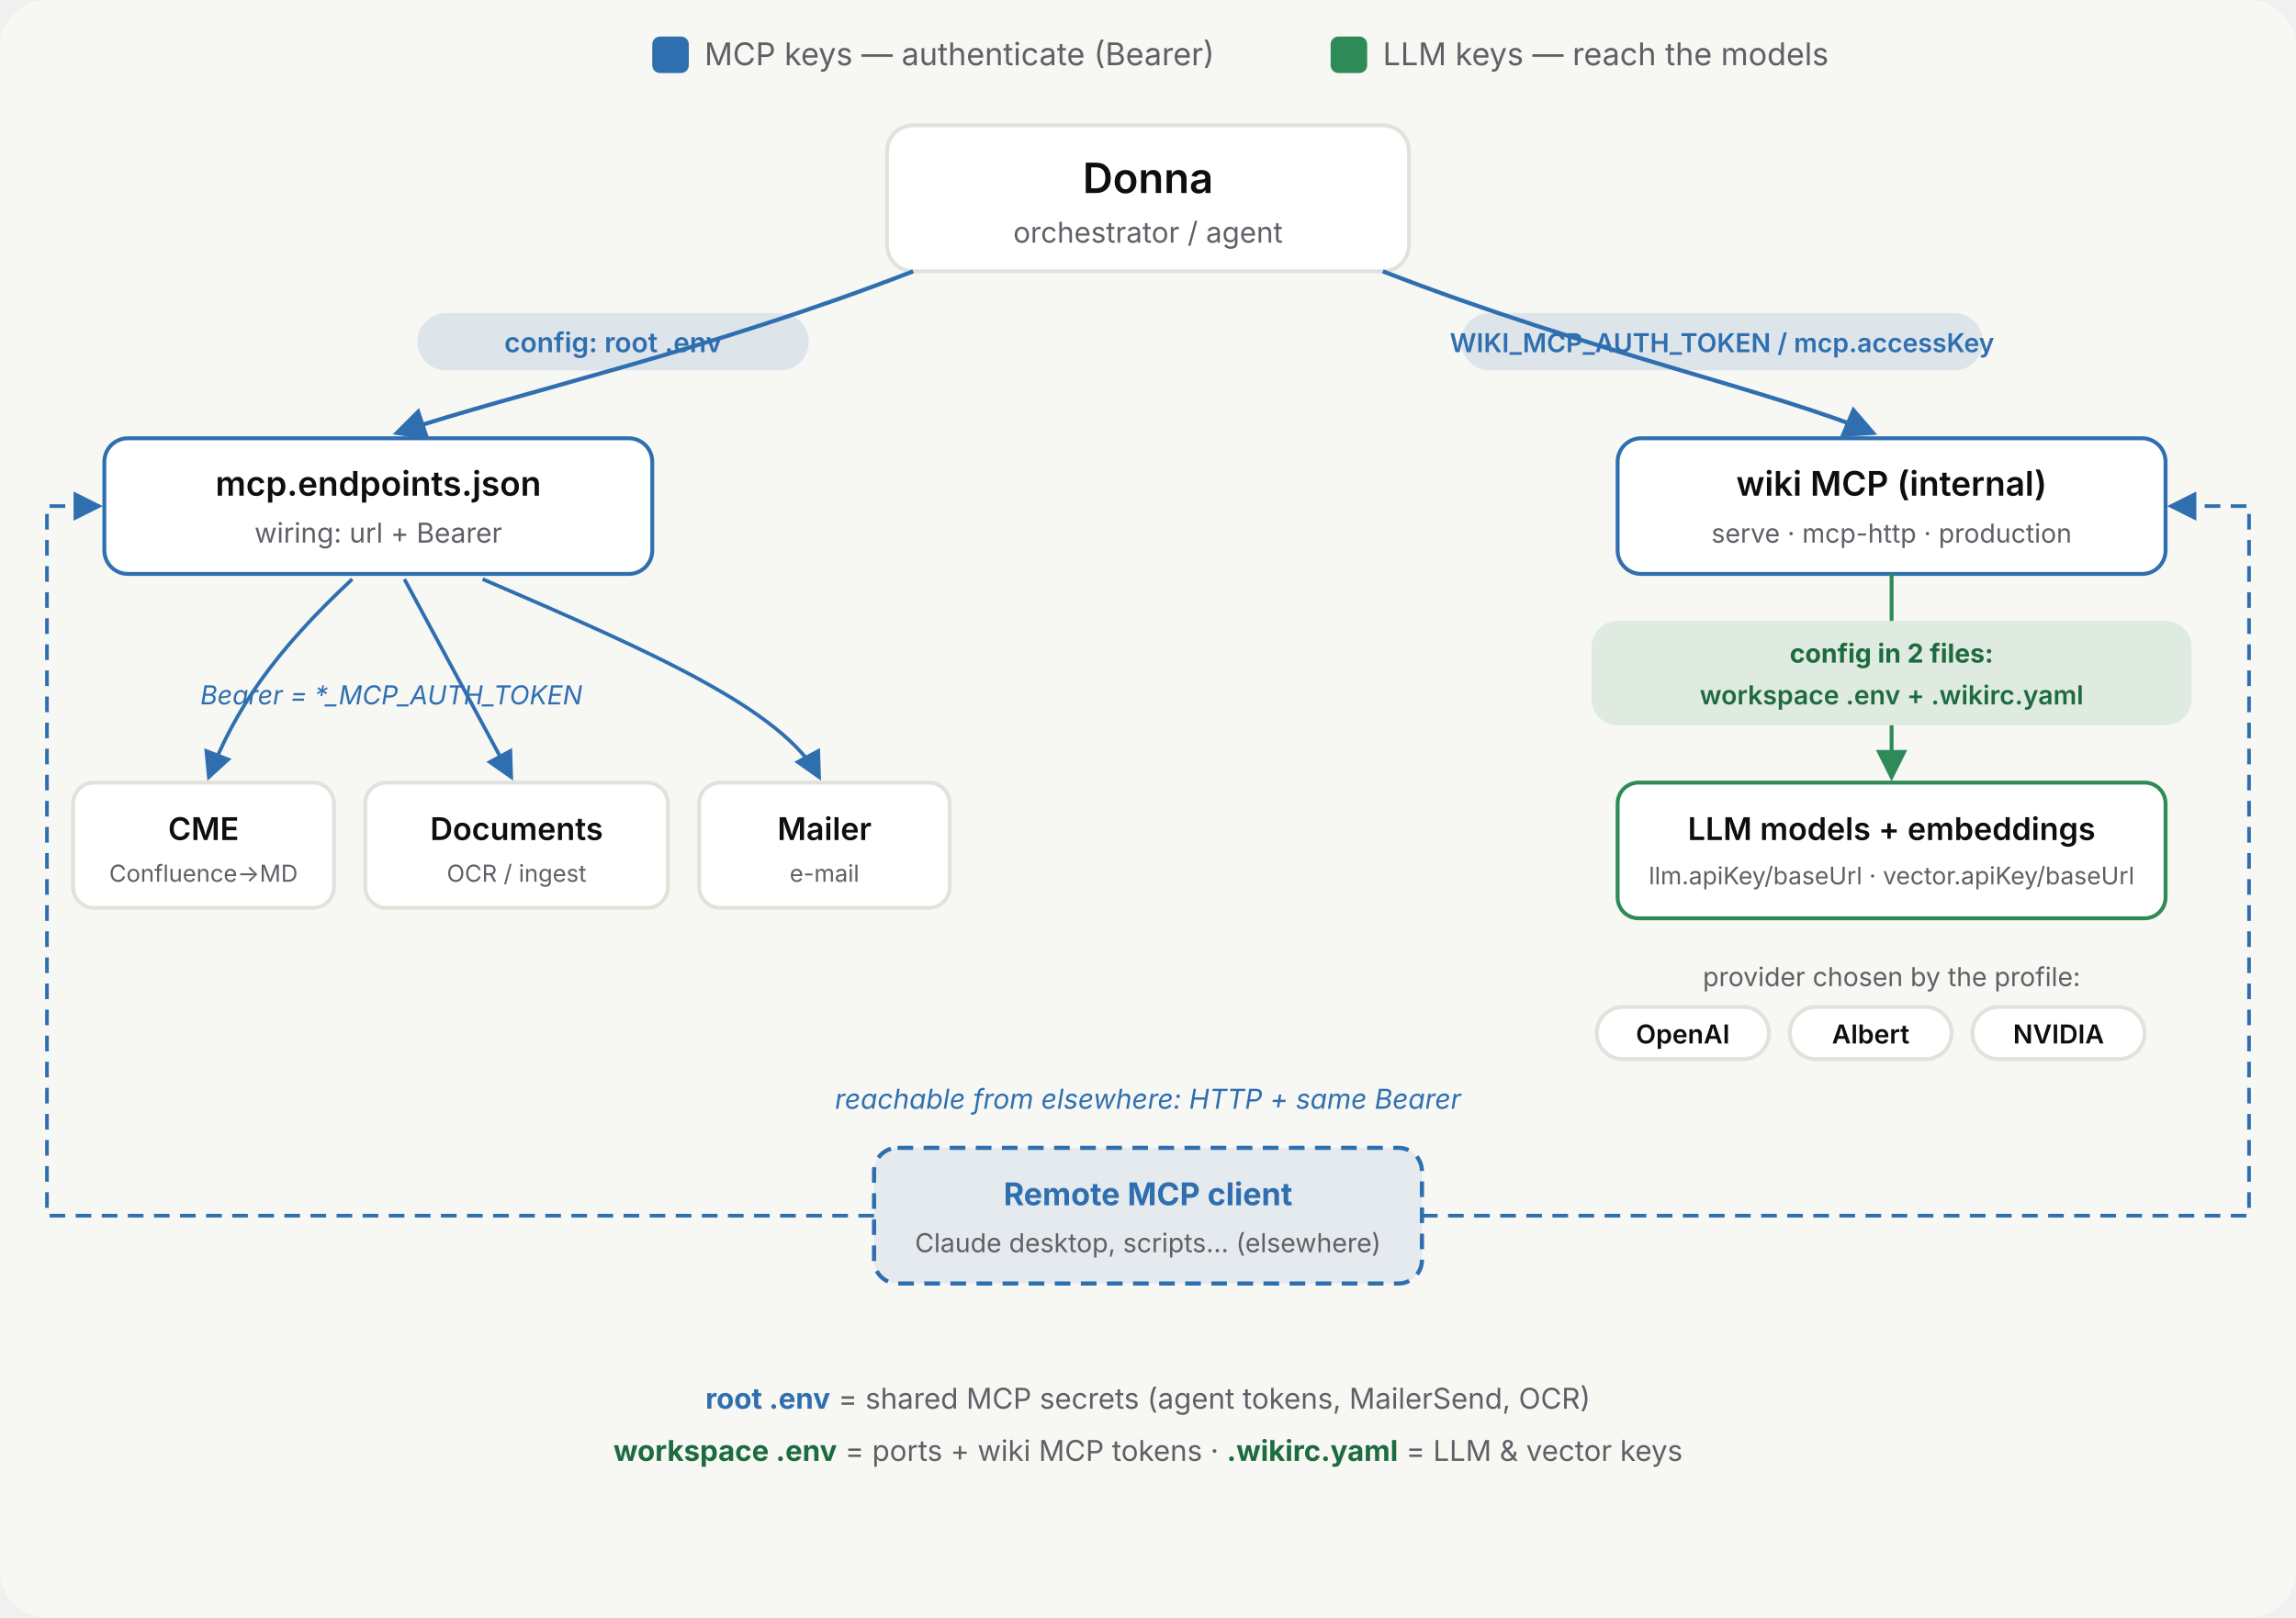
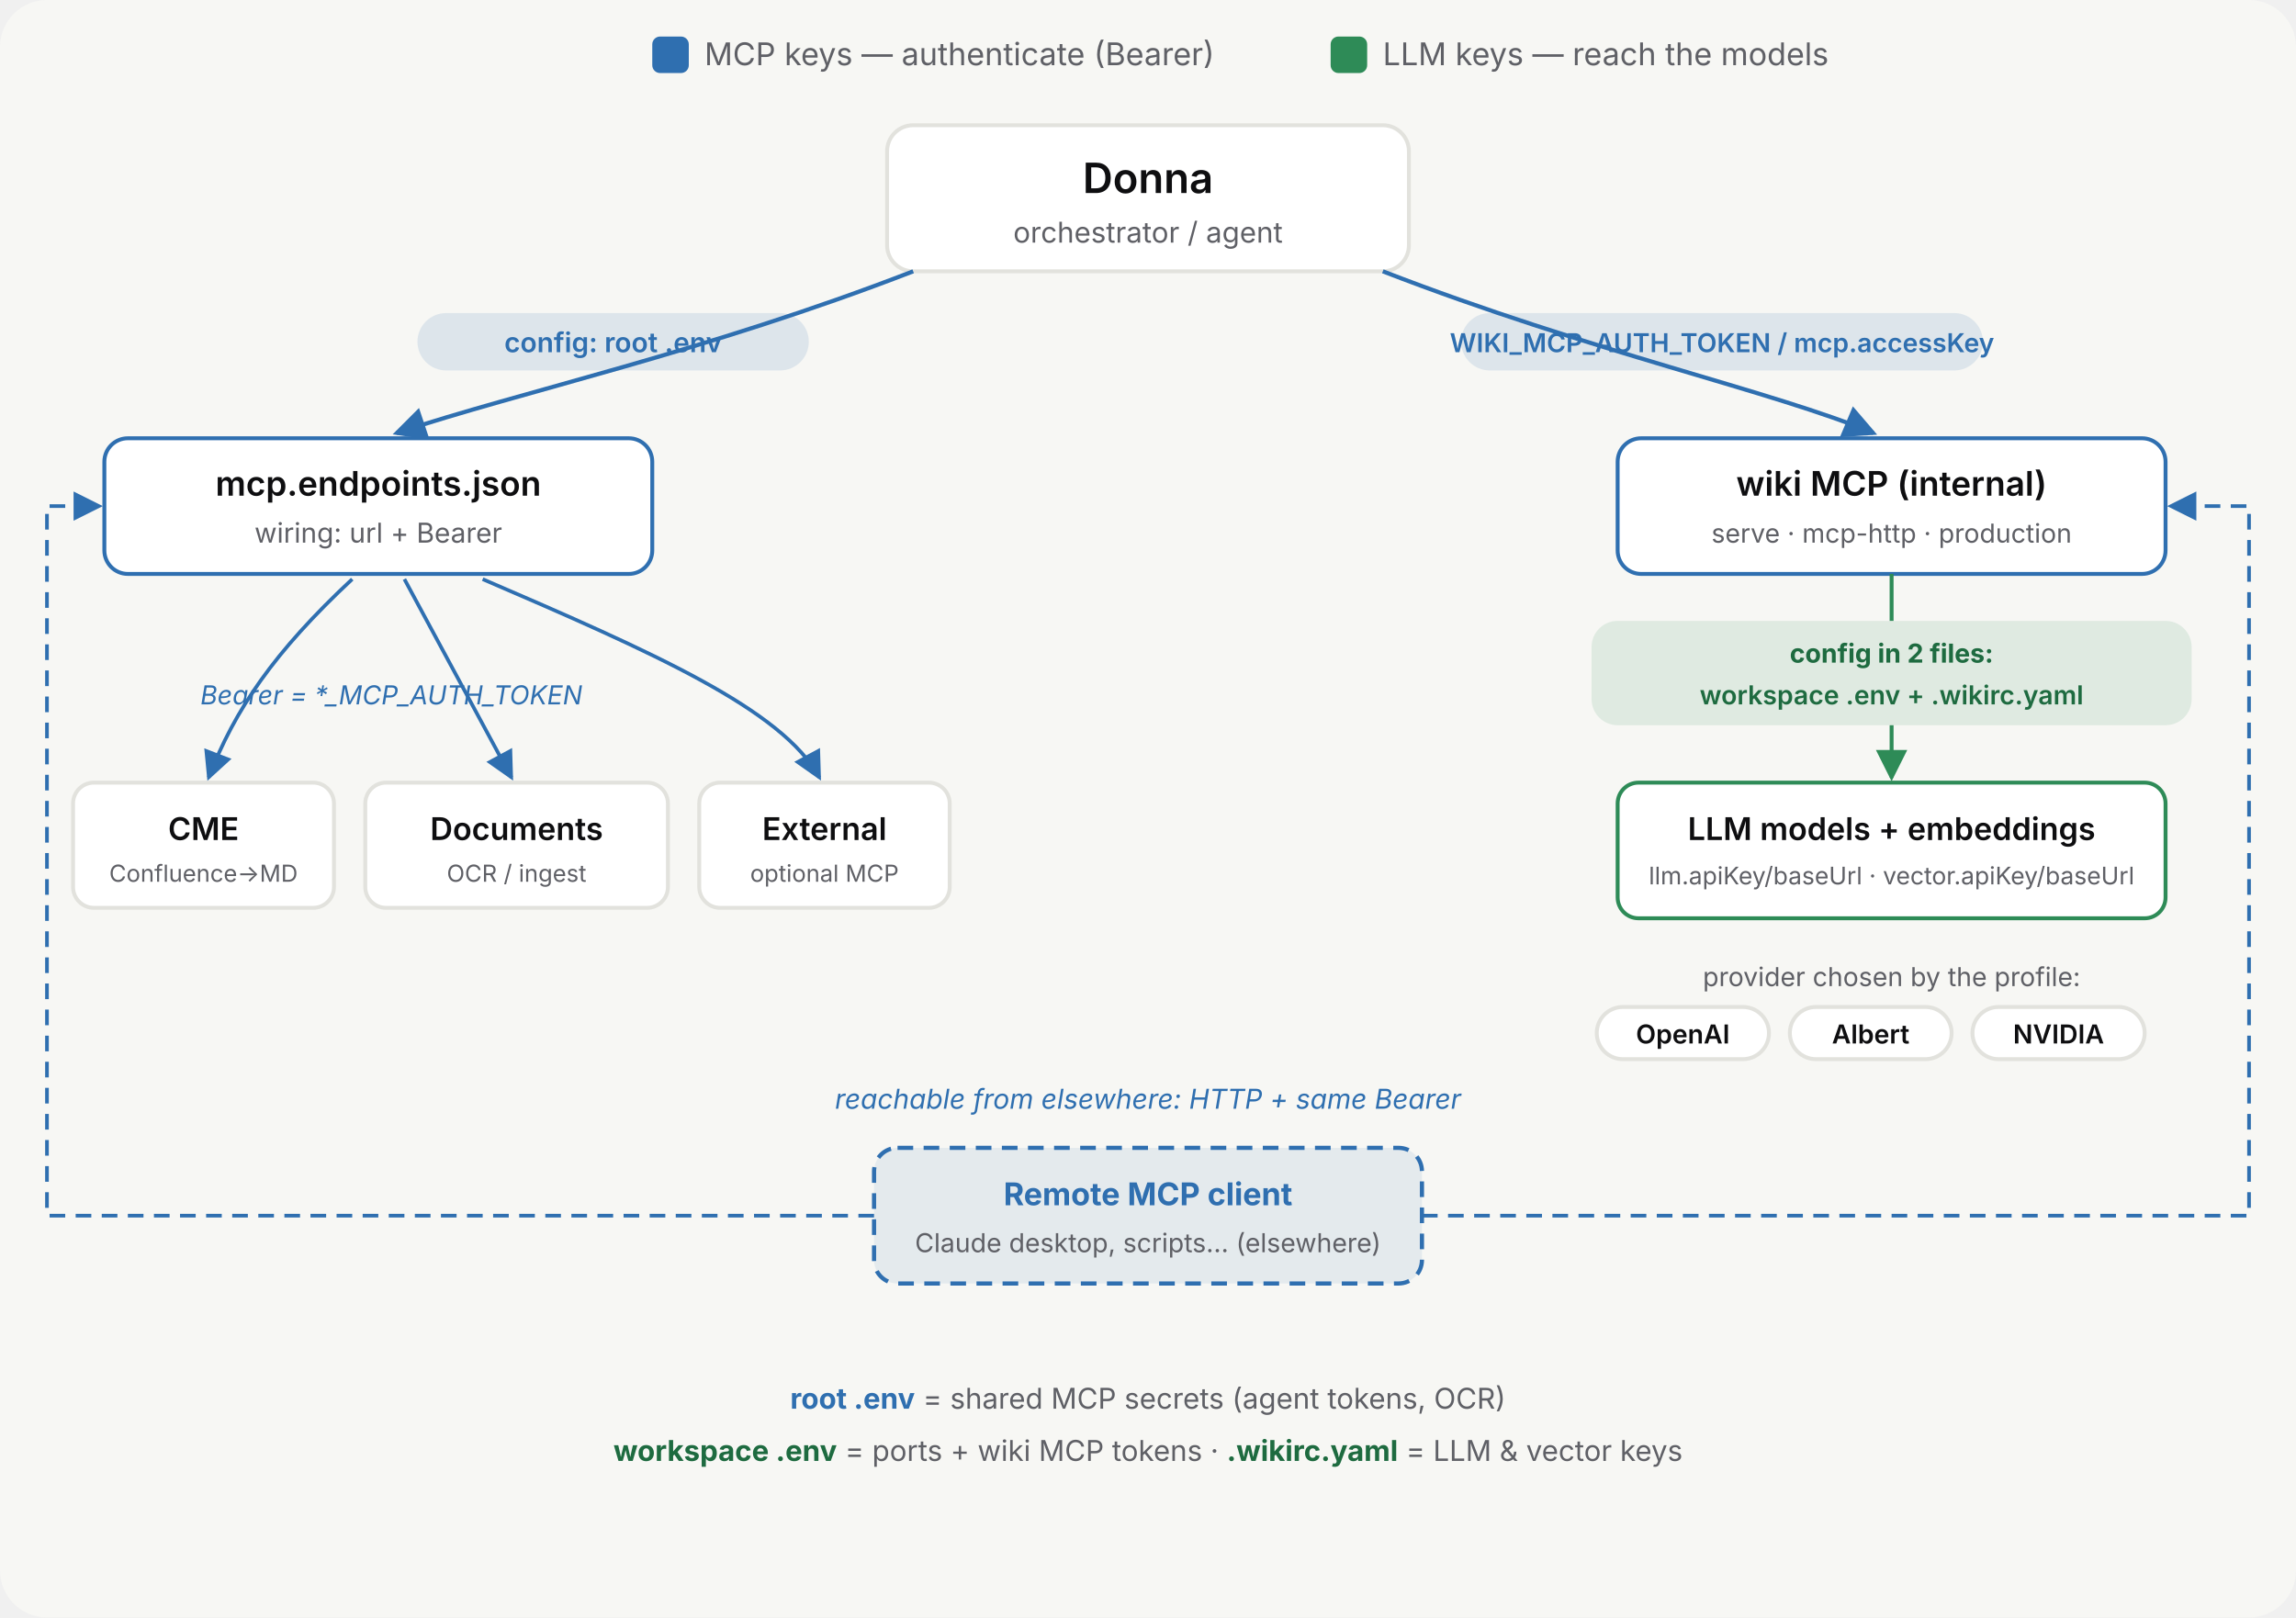
<svg xmlns="http://www.w3.org/2000/svg" viewBox="0 0 880 620" font-family="-apple-system, BlinkMacSystemFont, 'Segoe UI', system-ui, sans-serif" role="img">
  <style>
.box  { fill:#ffffff; stroke:#e2e2dd; stroke-width:1.5; }
.t    { fill:#0e0e10; font-weight:600; }
.s    { fill:#5f6066; font-weight:400; }
.mcp  { stroke:#2f6fb0; }
.llm  { stroke:#2e8b57; }
.mcpt { fill:#2f6fb0; }
.llmt { fill:#1e6b40; }
</style>
  <defs>
    <marker id="aMcp" markerWidth="9" markerHeight="9" refX="7" refY="4" orient="auto">
      <path d="M0,0 L8,4 L0,8 Z" fill="#2f6fb0" />
    </marker>
    <marker id="aLlm" markerWidth="9" markerHeight="9" refX="7" refY="4" orient="auto">
      <path d="M0,0 L8,4 L0,8 Z" fill="#2e8b57" />
    </marker>
  </defs>
  <rect x="0" y="0" width="880" height="620" rx="18" fill="#f7f7f4" />
  <rect x="250" y="14" width="14" height="14" rx="3" fill="#2f6fb0" />
  <text x="270" y="25" class="s" font-size="12">MCP keys — authenticate (Bearer)</text>
  <rect x="510" y="14" width="14" height="14" rx="3" fill="#2e8b57" />
  <text x="530" y="25" class="s" font-size="12">LLM keys — reach the models</text>
  <rect x="340" y="48" width="200" height="56" rx="10" class="box" stroke="#0e0e10" stroke-width="2" />
  <text x="440" y="74" text-anchor="middle" class="t" font-size="16" font-weight="700">Donna</text>
  <text x="440" y="93" text-anchor="middle" class="s" font-size="11">orchestrator / agent</text>
  <rect x="40" y="168" width="210" height="52" rx="9" class="box mcp" stroke-width="1.6" />
  <text x="145" y="190" text-anchor="middle" class="t" font-size="13">mcp.endpoints.json</text>
  <text x="145" y="208" text-anchor="middle" class="s" font-size="10.5">wiring: url + Bearer</text>
  <path d="M350,104 C270,135 200,150 152,166" class="mcp" fill="none" stroke-width="1.6" marker-end="url(#aMcp)" />
  <rect x="160" y="120" width="150" height="22" rx="11" fill="#2f6fb0" opacity="0.13" />
  <text x="235" y="135" text-anchor="middle" class="mcpt" font-size="10.5" font-weight="600">config: root .env</text>
  <rect x="28" y="300" width="100" height="48" rx="8" class="box" />
  <text x="78" y="322" text-anchor="middle" class="t" font-size="12">CME</text>
  <text x="78" y="338" text-anchor="middle" class="s" font-size="9">Confluence→MD</text>
  <rect x="140" y="300" width="116" height="48" rx="8" class="box" />
  <text x="198" y="322" text-anchor="middle" class="t" font-size="12">Documents</text>
  <text x="198" y="338" text-anchor="middle" class="s" font-size="9">OCR / ingest</text>
  <rect x="268" y="300" width="96" height="48" rx="8" class="box" />
-   <text x="316" y="322" text-anchor="middle" class="t" font-size="12">Mailer</text>
-   <text x="316" y="338" text-anchor="middle" class="s" font-size="9">e-mail</text>
+   <text x="316" y="322" text-anchor="middle" class="t" font-size="12">External</text>
+   <text x="316" y="338" text-anchor="middle" class="s" font-size="9">optional MCP</text>
  <path d="M135,222 C105,250 90,272 80,298" class="mcp" fill="none" stroke-width="1.4" marker-end="url(#aMcp)" />
  <path d="M155,222 L196,298" class="mcp" fill="none" stroke-width="1.4" marker-end="url(#aMcp)" />
  <path d="M185,222 C250,250 300,272 314,298" class="mcp" fill="none" stroke-width="1.4" marker-end="url(#aMcp)" />
  <text x="150" y="270" text-anchor="middle" class="mcpt" font-size="10" font-style="italic">Bearer = *_MCP_AUTH_TOKEN</text>
  <rect x="620" y="168" width="210" height="52" rx="9" class="box mcp" stroke-width="1.6" />
  <text x="725" y="190" text-anchor="middle" class="t" font-size="13">wiki MCP (internal)</text>
  <text x="725" y="208" text-anchor="middle" class="s" font-size="10">serve · mcp-http · production</text>
  <path d="M530,104 C610,135 680,150 718,166" class="mcp" fill="none" stroke-width="1.6" marker-end="url(#aMcp)" />
  <rect x="560" y="120" width="200" height="22" rx="11" fill="#2f6fb0" opacity="0.13" />
  <text x="660" y="135" text-anchor="middle" class="mcpt" font-size="10" font-weight="600">WIKI_MCP_AUTH_TOKEN / mcp.accessKey</text>
  <path d="M725,220 L725,238" class="llm" fill="none" stroke-width="1.5" />
  <rect x="610" y="238" width="230" height="40" rx="10" fill="#2e8b57" opacity="0.12" />
  <text x="725" y="254" text-anchor="middle" class="llmt" font-size="10" font-weight="700">config in 2 files:</text>
  <text x="725" y="270" text-anchor="middle" class="llmt" font-size="10" font-weight="600">workspace .env  +  .wikirc.yaml</text>
  <path d="M725,278 L725,298" class="llm" fill="none" stroke-width="1.5" marker-end="url(#aLlm)" />
  <rect x="620" y="300" width="210" height="52" rx="8" class="box llm" stroke-width="1.5" />
  <text x="725" y="322" text-anchor="middle" class="t" font-size="12">LLM models + embeddings</text>
  <text x="725" y="339" text-anchor="middle" class="s" font-size="9.3">llm.apiKey/baseUrl · vector.apiKey/baseUrl</text>
  <text x="725" y="378" text-anchor="middle" class="s" font-size="10">provider chosen by the profile:</text>
  <rect x="612" y="386" width="66" height="20" rx="10" class="box" stroke="#d9d9d4" />
  <text x="645" y="400" text-anchor="middle" class="t" font-size="10">OpenAI</text>
  <rect x="686" y="386" width="62" height="20" rx="10" class="box" stroke="#d9d9d4" />
  <text x="717" y="400" text-anchor="middle" class="t" font-size="10">Albert</text>
  <rect x="756" y="386" width="66" height="20" rx="10" class="box" stroke="#d9d9d4" />
  <text x="789" y="400" text-anchor="middle" class="t" font-size="10">NVIDIA</text>
  <rect x="335" y="440" width="210" height="52" rx="9" fill="#2f6fb0" opacity="0.10" />
  <rect x="335" y="440" width="210" height="52" rx="9" fill="none" class="mcp" stroke-width="1.6" stroke-dasharray="6 4" />
  <text x="440" y="462" text-anchor="middle" class="mcpt" font-size="12" font-weight="700">Remote MCP client</text>
  <text x="440" y="480" text-anchor="middle" class="s" font-size="10">Claude desktop, scripts… (elsewhere)</text>
  <text x="440" y="425" text-anchor="middle" class="mcpt" font-size="10.5" font-style="italic">reachable from elsewhere: HTTP + same Bearer</text>
  <path d="M335,466 L18,466 L18,194 L38,194" class="mcp" fill="none" stroke-width="1.4" stroke-dasharray="6 4" marker-end="url(#aMcp)" />
  <path d="M545,466 L862,466 L862,194 L832,194" class="mcp" fill="none" stroke-width="1.4" stroke-dasharray="6 4" marker-end="url(#aMcp)" />
  <text x="440" y="540" text-anchor="middle" class="s" font-size="11">
-     <tspan class="mcpt" font-weight="700">root .env</tspan> = shared MCP secrets (agent tokens, MailerSend, OCR)</text>
+     <tspan class="mcpt" font-weight="700">root .env</tspan> = shared MCP secrets (agent tokens, OCR)</text>
  <text x="440" y="560" text-anchor="middle" class="s" font-size="11">
    <tspan class="llmt" font-weight="700">workspace .env</tspan> = ports + wiki MCP tokens  ·  <tspan class="llmt" font-weight="700">.wikirc.yaml</tspan> = LLM &amp; vector keys</text>
</svg>
